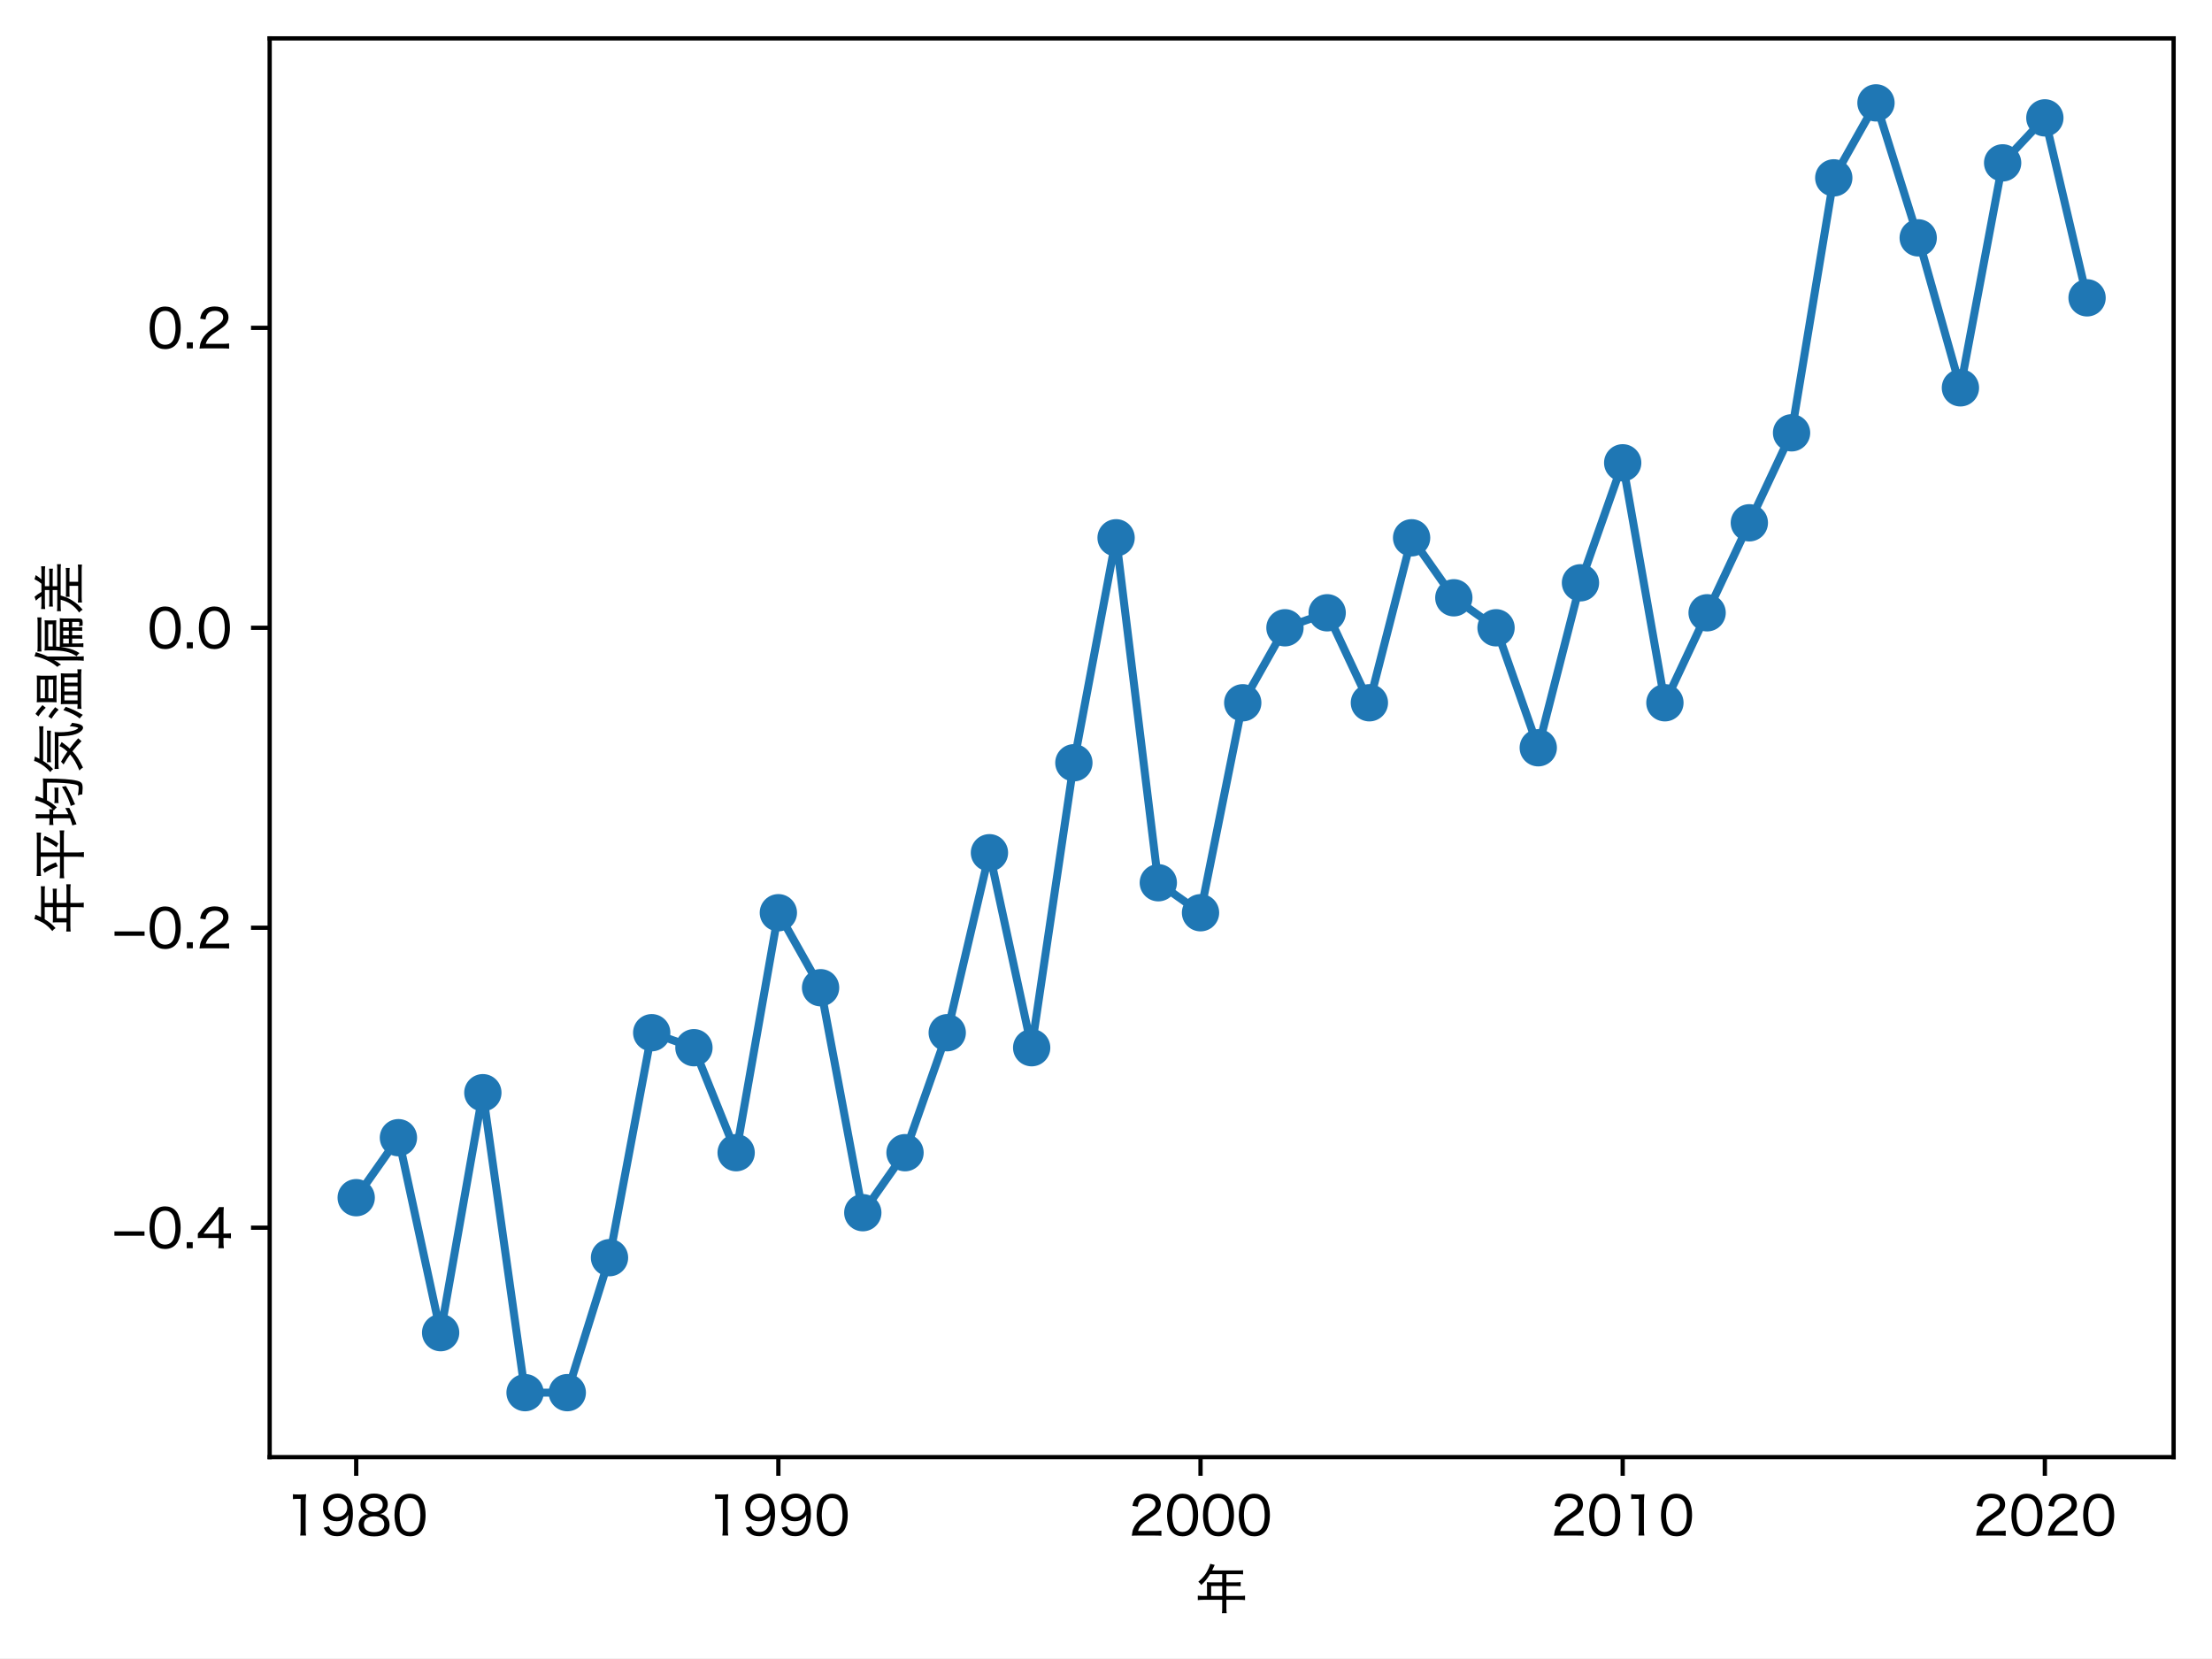
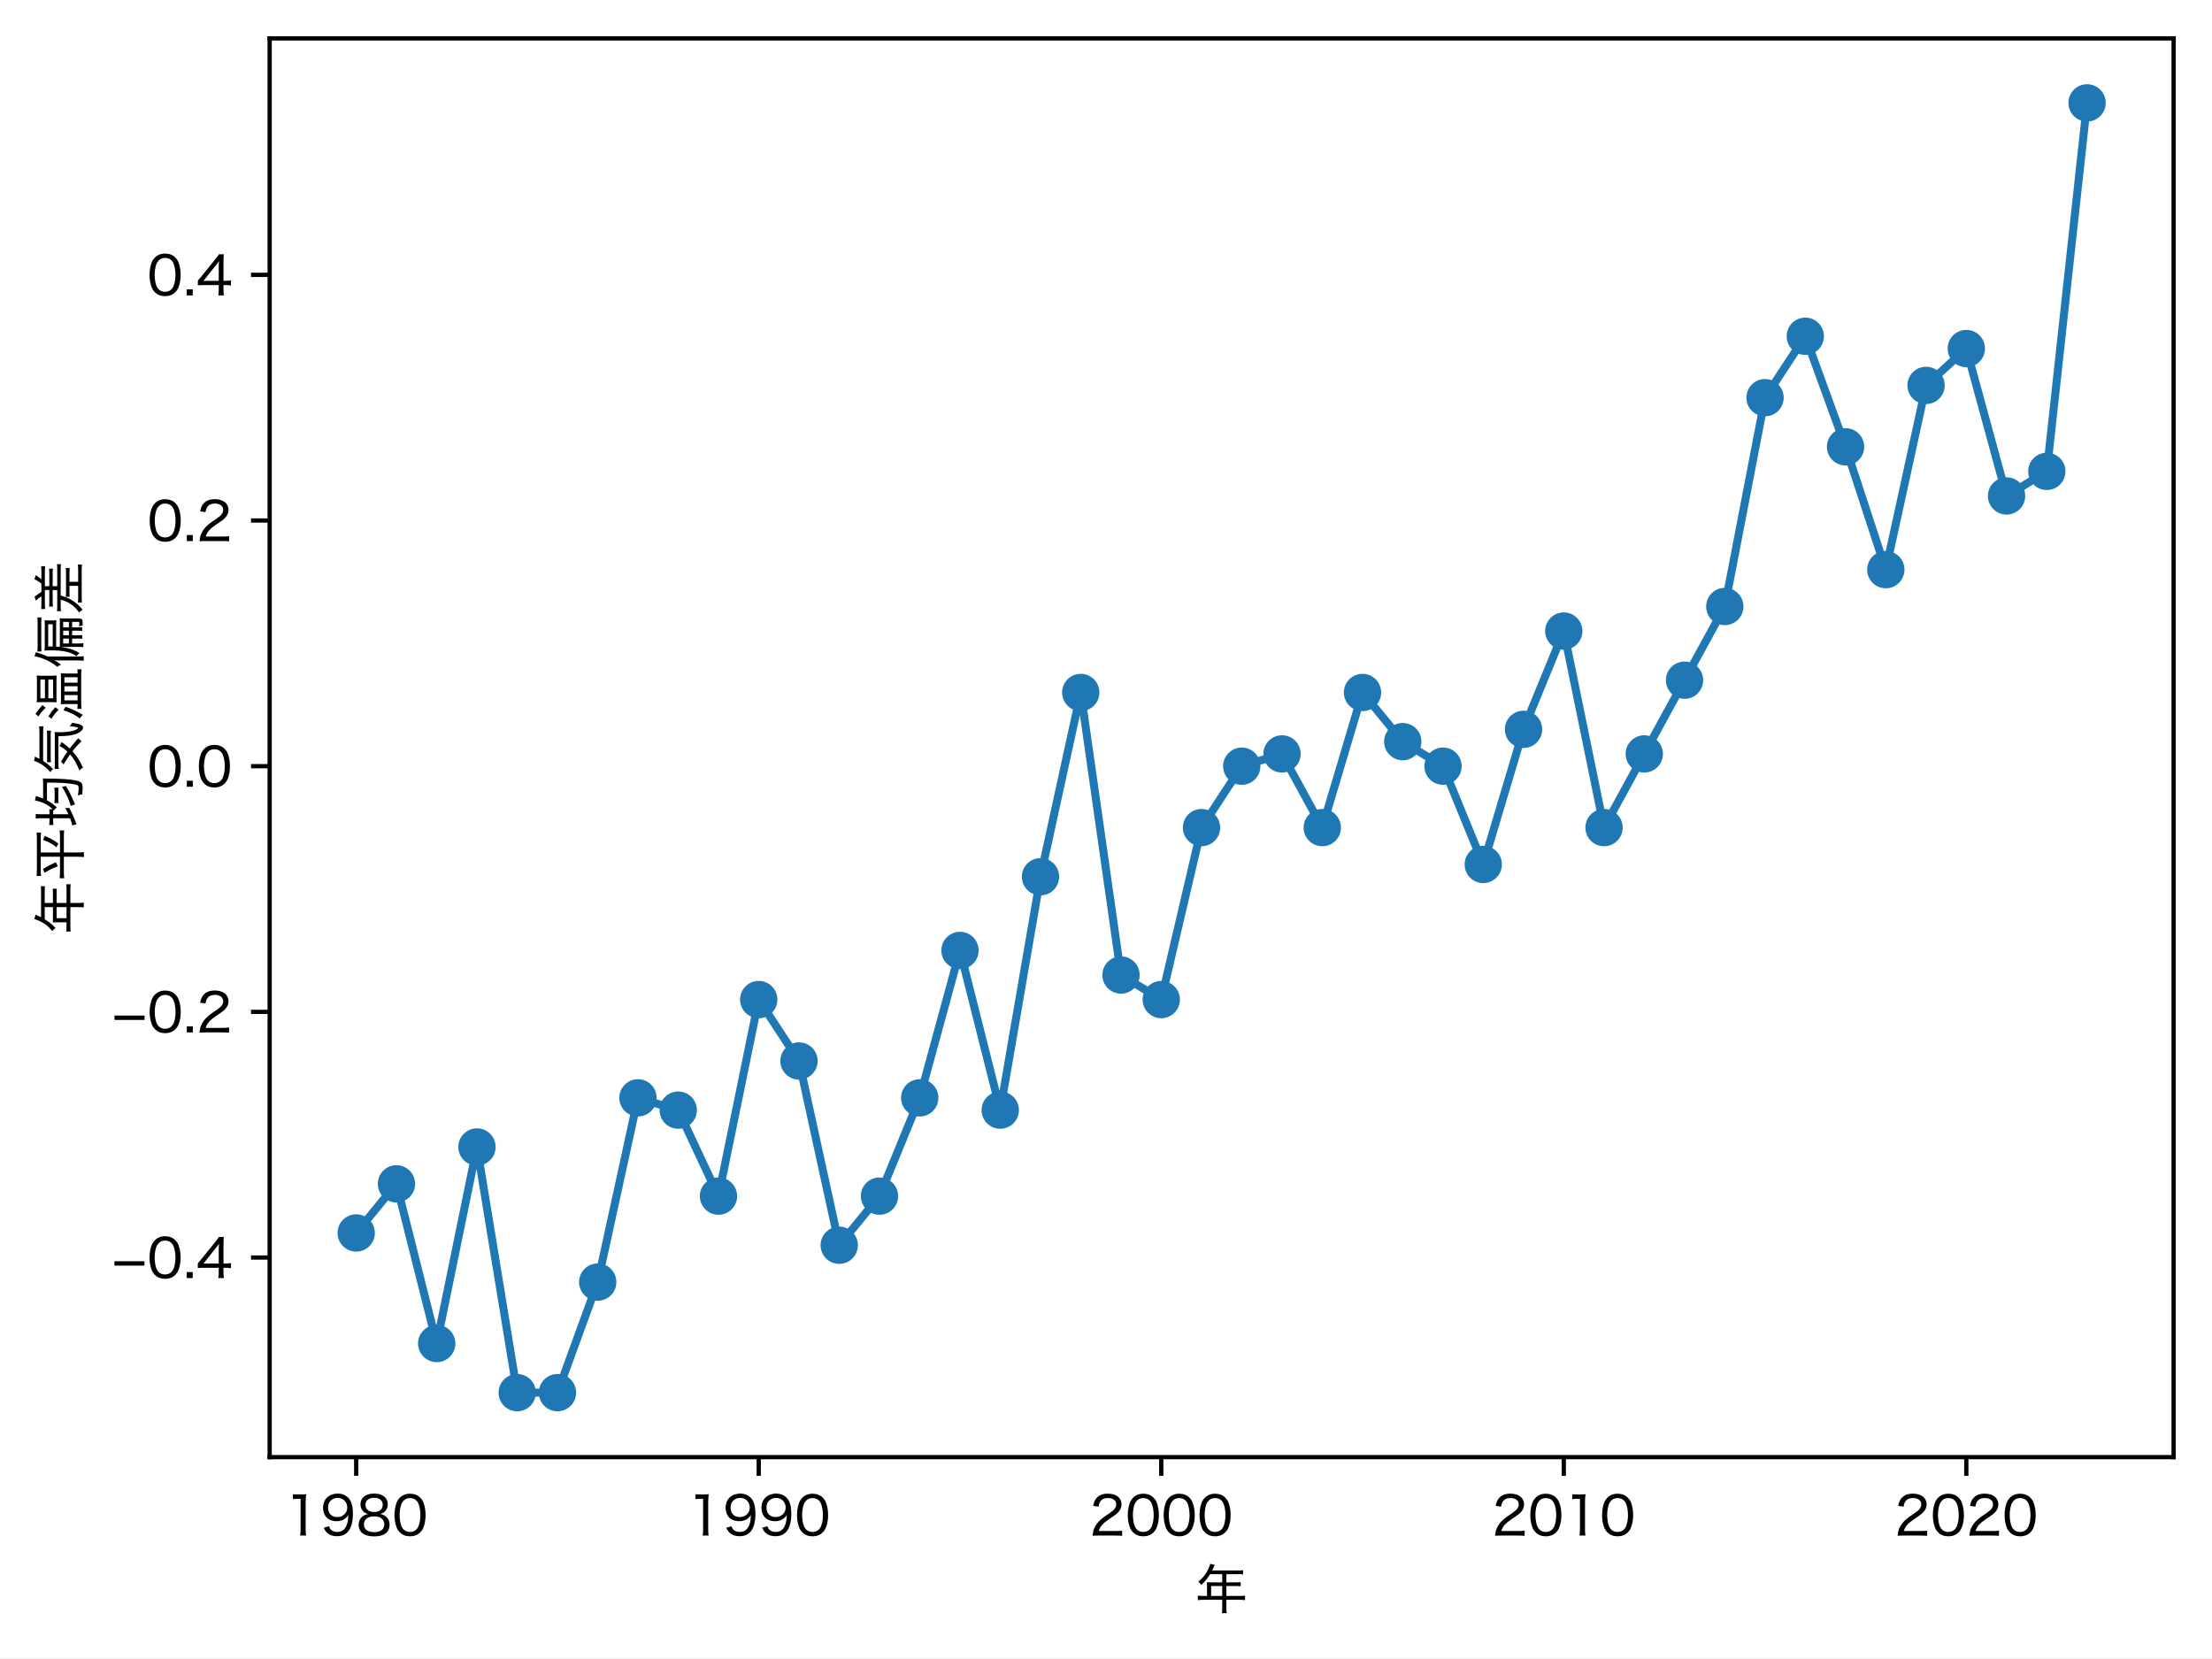
<svg xmlns="http://www.w3.org/2000/svg" xmlns:xlink="http://www.w3.org/1999/xlink" width="414.9pt" height="311.031pt" viewBox="0 0 414.9 311.031" version="1.1">
  <defs>
    <style type="text/css">*{stroke-linejoin: round; stroke-linecap: butt}</style>
  </defs>
  <g id="figure_1">
    <g id="patch_1">
      <path d="M 0 311.031  L 414.9 311.031  L 414.9 0  L 0 0  z " style="fill: #ffffff" />
    </g>
    <g id="axes_1">
      <g id="patch_2">
        <path d="M 50.58 273.312  L 407.7 273.312  L 407.7 7.2  L 50.58 7.2  z " style="fill: #ffffff" />
      </g>
      <g id="matplotlib.axis_1">
        <g id="xtick_1">
          <g id="line2d_1">
            <defs>
-               <path id="m6fa8594591" d="M 0 0  L 0 3.5  " style="stroke: #000000; stroke-width: 0.8" />
-             </defs>
-             <g>
-               <use xlink:href="#m6fa8594591" x="66.812" y="273.312" style="stroke: #000000; stroke-width: 0.8" />
+               <path id="m03da2d4c94" d="M 0 0  L 0 3.5  " style="stroke: #000000; stroke-width: 0.8" />
+             </defs>
+             <g>
+               <use xlink:href="#m03da2d4c94" x="66.812" y="273.312" style="stroke: #000000; stroke-width: 0.8" />
            </g>
          </g>
          <g id="text_1">
-             <g transform="translate(53.35304 288.0214)scale(0.1 -0.1)">
+             <g transform="translate(53.35304 288.0214) scale(0.1 -0.1)">
              <defs>
                <path id="HiraginoSans-W4-31" d="M 1018 4371  C 1222 4397 1389 4410 1606 4410  L 1939 4410  L 1939 755  C 1939 454 1926 237 1888 0  L 2598 0  C 2560 250 2547 448 2547 755  L 2547 3904  C 2547 4256 2566 4582 2605 4966  C 2387 4941 2278 4934 2035 4934  L 1581 4934  C 1325 4934 1197 4941 1018 4966  L 1018 4371  z " transform="scale(0.015625)" />
                <path id="HiraginoSans-W4-39" d="M 410 934  C 582 576 698 422 896 262  C 1178 32 1542 -77 2003 -77  C 2586 -77 3014 102 3341 486  C 3712 928 3910 1664 3910 2624  C 3910 3302 3814 3821 3610 4186  C 3315 4723 2765 5037 2118 5037  C 1030 5037 326 4358 326 3315  C 326 2861 486 2438 768 2157  C 1050 1875 1472 1722 1958 1722  C 2426 1722 2765 1843 3085 2125  C 3213 2240 3270 2310 3366 2483  C 3354 2189 3334 1958 3315 1818  C 3270 1517 3168 1216 3046 1011  C 2816 621 2496 435 2042 435  C 1702 435 1427 538 1254 723  C 1158 826 1114 915 1037 1120  L 410 934  z M 2029 2221  C 1357 2221 928 2662 928 3360  C 928 3706 1030 3981 1248 4192  C 1459 4403 1754 4525 2067 4525  C 2733 4525 3232 4032 3232 3366  C 3232 2707 2720 2221 2029 2221  z " transform="scale(0.015625)" />
                <path id="HiraginoSans-W4-38" d="M 1446 2586  C 1203 2547 1056 2490 851 2355  C 480 2106 294 1754 294 1299  C 294 397 966 -102 2163 -102  C 3347 -102 4006 397 4006 1299  C 4006 1728 3853 2061 3539 2304  C 3322 2470 3136 2547 2867 2586  C 3437 2714 3789 3162 3789 3757  C 3789 4550 3162 5043 2150 5043  C 1146 5043 512 4544 512 3750  C 512 3162 877 2701 1446 2586  z M 2150 4538  C 2784 4538 3187 4211 3187 3699  C 3187 3155 2797 2829 2157 2829  C 1510 2829 1114 3162 1114 3699  C 1114 4211 1523 4538 2150 4538  z M 2157 2304  C 2912 2304 3373 1939 3373 1344  C 3373 749 2925 410 2144 410  C 1376 410 928 749 928 1338  C 928 1939 1389 2304 2157 2304  z " transform="scale(0.015625)" />
                <path id="HiraginoSans-W4-30" d="M 2144 -90  C 2758 -90 3232 141 3565 602  C 3846 998 4019 1696 4019 2464  C 4019 3002 3936 3501 3770 3949  C 3693 4160 3558 4371 3379 4550  C 3078 4858 2650 5024 2157 5024  C 1498 5024 986 4742 666 4205  C 435 3834 288 3142 288 2458  C 288 1939 371 1434 538 986  C 614 768 749 563 928 384  C 1242 70 1651 -90 2144 -90  z M 2144 4499  C 2592 4499 2918 4307 3123 3923  C 3283 3629 3398 3014 3398 2470  C 3398 2022 3341 1619 3213 1235  C 3155 1043 3046 870 2912 730  C 2726 538 2458 435 2150 435  C 1734 435 1414 614 1197 973  C 1024 1261 902 1875 902 2451  C 902 2906 966 3328 1088 3699  C 1139 3866 1235 4026 1370 4173  C 1568 4397 1818 4499 2144 4499  z " transform="scale(0.015625)" />
              </defs>
              <use xlink:href="#HiraginoSans-W4-31" />
              <use xlink:href="#HiraginoSans-W4-39" x="67.3" />
              <use xlink:href="#HiraginoSans-W4-38" x="134.6" />
              <use xlink:href="#HiraginoSans-W4-30" x="201.9" />
            </g>
          </g>
        </g>
        <g id="xtick_2">
          <g id="line2d_2">
            <g>
-               <use xlink:href="#m6fa8594591" x="145.996" y="273.312" style="stroke: #000000; stroke-width: 0.8" />
+               <use xlink:href="#m03da2d4c94" x="142.313" y="273.312" style="stroke: #000000; stroke-width: 0.8" />
            </g>
          </g>
          <g id="text_2">
-             <g transform="translate(132.5371 288.0214)scale(0.1 -0.1)">
+             <g transform="translate(128.8541 288.0214) scale(0.1 -0.1)">
              <use xlink:href="#HiraginoSans-W4-31" />
              <use xlink:href="#HiraginoSans-W4-39" x="67.3" />
              <use xlink:href="#HiraginoSans-W4-39" x="134.6" />
              <use xlink:href="#HiraginoSans-W4-30" x="201.9" />
            </g>
          </g>
        </g>
        <g id="xtick_3">
          <g id="line2d_3">
            <g>
-               <use xlink:href="#m6fa8594591" x="225.18" y="273.312" style="stroke: #000000; stroke-width: 0.8" />
+               <use xlink:href="#m03da2d4c94" x="217.815" y="273.312" style="stroke: #000000; stroke-width: 0.8" />
            </g>
          </g>
          <g id="text_3">
-             <g transform="translate(211.7211 288.0214)scale(0.1 -0.1)">
+             <g transform="translate(204.3552 288.0214) scale(0.1 -0.1)">
              <defs>
                <path id="HiraginoSans-W4-32" d="M 3078 0  C 3424 0 3642 -6 3917 -32  L 3917 589  C 3693 557 3430 544 3091 544  L 1114 544  C 1280 1114 1606 1478 2451 2042  C 3181 2528 3341 2656 3546 2912  C 3738 3142 3846 3443 3846 3744  C 3846 4525 3200 5030 2202 5030  C 1613 5030 1158 4858 858 4518  C 640 4269 531 4026 442 3565  L 1088 3469  C 1139 3782 1190 3936 1306 4102  C 1491 4371 1792 4506 2208 4506  C 2816 4506 3206 4211 3206 3744  C 3206 3360 2995 3085 2387 2675  C 1754 2246 1600 2138 1389 1952  C 979 1594 710 1229 544 806  C 448 563 429 461 365 -26  C 576 -6 678 0 1107 0  L 3078 0  z " transform="scale(0.015625)" />
              </defs>
              <use xlink:href="#HiraginoSans-W4-32" />
              <use xlink:href="#HiraginoSans-W4-30" x="67.3" />
              <use xlink:href="#HiraginoSans-W4-30" x="134.6" />
              <use xlink:href="#HiraginoSans-W4-30" x="201.9" />
            </g>
          </g>
        </g>
        <g id="xtick_4">
          <g id="line2d_4">
            <g>
-               <use xlink:href="#m6fa8594591" x="304.365" y="273.312" style="stroke: #000000; stroke-width: 0.8" />
+               <use xlink:href="#m03da2d4c94" x="293.316" y="273.312" style="stroke: #000000; stroke-width: 0.8" />
            </g>
          </g>
          <g id="text_4">
-             <g transform="translate(290.9051 288.0214)scale(0.1 -0.1)">
+             <g transform="translate(279.8562 288.0214) scale(0.1 -0.1)">
              <use xlink:href="#HiraginoSans-W4-32" />
              <use xlink:href="#HiraginoSans-W4-30" x="67.3" />
              <use xlink:href="#HiraginoSans-W4-31" x="134.6" />
              <use xlink:href="#HiraginoSans-W4-30" x="201.9" />
            </g>
          </g>
        </g>
        <g id="xtick_5">
          <g id="line2d_5">
            <g>
-               <use xlink:href="#m6fa8594591" x="383.549" y="273.312" style="stroke: #000000; stroke-width: 0.8" />
+               <use xlink:href="#m03da2d4c94" x="368.817" y="273.312" style="stroke: #000000; stroke-width: 0.8" />
            </g>
          </g>
          <g id="text_5">
-             <g transform="translate(370.0892 288.0214)scale(0.1 -0.1)">
+             <g transform="translate(355.3573 288.0214) scale(0.1 -0.1)">
              <use xlink:href="#HiraginoSans-W4-32" />
              <use xlink:href="#HiraginoSans-W4-30" x="67.3" />
              <use xlink:href="#HiraginoSans-W4-32" x="134.6" />
              <use xlink:href="#HiraginoSans-W4-30" x="201.9" />
            </g>
          </g>
        </g>
        <g id="text_6">
-           <g transform="translate(224.1397 301.7808)scale(0.1 -0.1)">
+           <g transform="translate(224.1397 301.7808) scale(0.1 -0.1)">
            <defs>
              <path id="HiraginoSans-W4-5e74" d="M 1446 1555  L 1005 1555  C 723 1555 531 1568 339 1594  L 339 1056  C 544 1082 730 1094 1005 1094  L 3270 1094  L 3270 115  C 3270 -192 3264 -339 3232 -512  L 3814 -512  C 3782 -339 3770 -179 3770 109  L 3770 1094  L 5344 1094  C 5613 1094 5811 1082 6010 1056  L 6010 1594  C 5818 1568 5632 1555 5344 1555  L 3770 1555  L 3770 2746  L 4902 2746  C 5158 2746 5318 2739 5485 2720  L 5485 3219  C 5312 3194 5165 3187 4890 3187  L 3770 3187  L 3770 4173  L 5178 4173  C 5453 4173 5594 4166 5773 4141  L 5773 4646  C 5606 4621 5459 4614 5178 4614  L 2061 4614  C 2093 4685 2093 4685 2144 4800  C 2246 5024 2246 5024 2285 5101  C 2323 5184 2336 5210 2368 5280  L 1830 5414  C 1798 5280 1754 5139 1670 4947  C 1376 4256 1037 3802 397 3258  C 557 3142 627 3066 749 2874  C 1184 3258 1472 3616 1811 4173  L 3270 4173  L 3270 3187  L 1882 3187  C 1702 3187 1562 3194 1427 3206  C 1440 3085 1446 2970 1446 2829  L 1446 1555  z M 1939 1555  L 1939 2746  L 3270 2746  L 3270 1555  L 1939 1555  z " transform="scale(0.015625)" />
            </defs>
            <use xlink:href="#HiraginoSans-W4-5e74" />
          </g>
        </g>
      </g>
      <g id="matplotlib.axis_2">
        <g id="ytick_1">
          <g id="line2d_6">
            <defs>
-               <path id="m5be0e6d5de" d="M 0 0  L -3.5 0  " style="stroke: #000000; stroke-width: 0.8" />
-             </defs>
-             <g>
-               <use xlink:href="#m5be0e6d5de" x="50.58" y="230.273" style="stroke: #000000; stroke-width: 0.8" />
+               <path id="m798d1dbdf3" d="M 0 0  L -3.5 0  " style="stroke: #000000; stroke-width: 0.8" />
+             </defs>
+             <g>
+               <use xlink:href="#m798d1dbdf3" x="50.58" y="235.872" style="stroke: #000000; stroke-width: 0.8" />
            </g>
          </g>
          <g id="text_7">
-             <g transform="translate(20.95938 234.1274)scale(0.1 -0.1)">
+             <g transform="translate(20.95938 239.7267) scale(0.1 -0.1)">
              <defs>
                <path id="HiraginoSans-W4-2212" d="M 320 1498  L 3930 1498  L 3930 2022  L 320 2022  L 320 1498  z " transform="scale(0.015625)" />
                <path id="HiraginoSans-W4-2e" d="M 442 723  L 442 0  L 1165 0  L 1165 723  L 442 723  z " transform="scale(0.015625)" />
                <path id="HiraginoSans-W4-34" d="M 179 1210  C 403 1229 589 1235 954 1235  L 2688 1235  L 2688 710  C 2688 410 2675 218 2630 0  L 3309 0  C 3270 230 3258 390 3258 704  L 3258 1235  L 3494 1235  C 3763 1235 3910 1222 4154 1190  L 4154 1798  C 3917 1766 3750 1754 3494 1754  L 3258 1754  L 3258 3853  C 3258 4358 3264 4544 3296 4934  L 2701 4934  C 2560 4704 2445 4550 2214 4269  L 621 2298  C 467 2099 326 1939 179 1773  L 179 1210  z M 2688 1747  L 858 1747  L 2259 3514  C 2464 3763 2592 3936 2720 4128  C 2694 3814 2688 3622 2688 3283  L 2688 1747  z " transform="scale(0.015625)" />
              </defs>
              <use xlink:href="#HiraginoSans-W4-2212" />
              <use xlink:href="#HiraginoSans-W4-30" x="66.4" />
              <use xlink:href="#HiraginoSans-W4-2e" x="133.7" />
              <use xlink:href="#HiraginoSans-W4-34" x="158.7" />
            </g>
          </g>
        </g>
        <g id="ytick_2">
          <g id="line2d_7">
            <g>
-               <use xlink:href="#m5be0e6d5de" x="50.58" y="174.012" style="stroke: #000000; stroke-width: 0.8" />
+               <use xlink:href="#m798d1dbdf3" x="50.58" y="189.792" style="stroke: #000000; stroke-width: 0.8" />
            </g>
          </g>
          <g id="text_8">
-             <g transform="translate(20.97969 177.867)scale(0.1 -0.1)">
+             <g transform="translate(20.97969 193.6467) scale(0.1 -0.1)">
              <use xlink:href="#HiraginoSans-W4-2212" />
              <use xlink:href="#HiraginoSans-W4-30" x="66.4" />
              <use xlink:href="#HiraginoSans-W4-2e" x="133.7" />
              <use xlink:href="#HiraginoSans-W4-32" x="158.7" />
            </g>
          </g>
        </g>
        <g id="ytick_3">
          <g id="line2d_8">
            <g>
-               <use xlink:href="#m5be0e6d5de" x="50.58" y="117.752" style="stroke: #000000; stroke-width: 0.8" />
+               <use xlink:href="#m798d1dbdf3" x="50.58" y="143.712" style="stroke: #000000; stroke-width: 0.8" />
            </g>
          </g>
          <g id="text_9">
-             <g transform="translate(27.62031 121.6065)scale(0.1 -0.1)">
+             <g transform="translate(27.62031 147.5667) scale(0.1 -0.1)">
              <use xlink:href="#HiraginoSans-W4-30" />
              <use xlink:href="#HiraginoSans-W4-2e" x="67.3" />
              <use xlink:href="#HiraginoSans-W4-30" x="92.3" />
            </g>
          </g>
        </g>
        <g id="ytick_4">
          <g id="line2d_9">
            <g>
-               <use xlink:href="#m5be0e6d5de" x="50.58" y="61.491" style="stroke: #000000; stroke-width: 0.8" />
+               <use xlink:href="#m798d1dbdf3" x="50.58" y="97.632" style="stroke: #000000; stroke-width: 0.8" />
            </g>
          </g>
          <g id="text_10">
-             <g transform="translate(27.62031 65.34604)scale(0.1 -0.1)">
+             <g transform="translate(27.62031 101.4867) scale(0.1 -0.1)">
              <use xlink:href="#HiraginoSans-W4-30" />
              <use xlink:href="#HiraginoSans-W4-2e" x="67.3" />
              <use xlink:href="#HiraginoSans-W4-32" x="92.3" />
            </g>
          </g>
        </g>
-         <g id="text_11">
-           <g transform="translate(14.90938 175.256)rotate(-90)scale(0.1 -0.1)">
+         <g id="ytick_5">
+           <g id="line2d_10">
+             <g>
+               <use xlink:href="#m798d1dbdf3" x="50.58" y="51.552" style="stroke: #000000; stroke-width: 0.8" />
+             </g>
+           </g>
+           <g id="text_11">
+             <g transform="translate(27.6 55.40669) scale(0.1 -0.1)">
+               <use xlink:href="#HiraginoSans-W4-30" />
+               <use xlink:href="#HiraginoSans-W4-2e" x="67.3" />
+               <use xlink:href="#HiraginoSans-W4-34" x="92.3" />
+             </g>
+           </g>
+         </g>
+         <g id="text_12">
+           <g transform="translate(14.90938 175.256) rotate(-90) scale(0.1 -0.1)">
            <defs>
              <path id="HiraginoSans-W4-5e73" d="M 2918 4653  L 2918 2342  L 1056 2342  C 717 2342 525 2355 333 2387  L 333 1830  C 525 1862 749 1875 1069 1875  L 2918 1875  L 2918 198  C 2918 -58 2906 -294 2874 -531  L 3475 -531  C 3443 -288 3430 -38 3430 198  L 3430 1875  L 5350 1875  C 5683 1875 5907 1862 6080 1830  L 6080 2387  C 5901 2355 5690 2342 5370 2342  L 3430 2342  L 3430 4653  L 5114 4653  C 5408 4653 5606 4640 5818 4614  L 5818 5152  C 5626 5126 5421 5114 5107 5114  L 1331 5114  C 1011 5114 806 5126 614 5152  L 614 4614  C 826 4640 1030 4653 1318 4653  L 2918 4653  z M 992 4179  C 1331 3654 1523 3277 1766 2598  L 2246 2842  C 1984 3462 1786 3840 1427 4390  L 992 4179  z M 4941 4384  C 4685 3674 4486 3309 4058 2765  L 4506 2534  C 4928 3117 5133 3482 5408 4166  L 4941 4384  z " transform="scale(0.015625)" />
              <path id="HiraginoSans-W4-5747" d="M 1139 3603  L 883 3603  C 621 3603 493 3610 333 3642  L 333 3123  C 486 3155 621 3162 883 3162  L 1139 3162  L 1139 1133  C 768 992 435 883 282 864  L 416 352  C 518 397 704 474 909 550  C 1542 800 1824 928 2381 1222  L 2362 1709  C 2022 1517 1901 1459 1619 1331  L 1619 3162  L 1722 3162  C 1920 3162 1997 3162 2144 3149  L 2067 3072  C 2227 2976 2266 2938 2438 2720  C 2816 3123 3059 3462 3290 3904  L 5414 3904  C 5414 3744 5421 3616 5421 3533  C 5421 2406 5344 1286 5222 646  C 5133 192 5056 96 4755 96  C 4570 96 4192 141 3872 192  C 3962 -26 3994 -141 4006 -333  C 4365 -365 4563 -378 4730 -378  C 5344 -378 5504 -256 5645 320  C 5811 992 5901 2266 5901 3872  C 5901 4141 5907 4256 5926 4390  C 5811 4378 5811 4378 5350 4365  L 3501 4365  C 3590 4582 3674 4806 3738 5005  C 3776 5126 3789 5158 3814 5222  L 3283 5350  C 3232 5043 3155 4787 3008 4416  C 2803 3936 2586 3597 2221 3219  L 2221 3635  C 2099 3610 1984 3603 1734 3603  L 1619 3603  L 1619 4627  C 1619 4915 1626 5050 1658 5254  L 1101 5254  C 1126 5050 1139 4890 1139 4614  L 1139 3603  z M 4909 2099  C 4275 1696 3699 1414 2989 1158  C 2848 1107 2739 1075 2618 1056  L 2810 525  C 2867 563 2918 582 2989 614  C 3955 1037 4358 1235 5005 1626  L 4909 2099  z M 2957 2502  C 3110 2534 3251 2541 3507 2541  L 4301 2541  C 4525 2541 4685 2534 4813 2515  L 4813 3021  C 4678 2995 4538 2982 4294 2982  L 3507 2982  C 3245 2982 3123 2989 2957 3021  L 2957 2502  z " transform="scale(0.015625)" />
              <path id="HiraginoSans-W4-6c17" d="M 4979 4365  C 5382 4365 5645 4352 5779 4320  L 5779 4851  C 5562 4819 5344 4806 4979 4806  L 1869 4806  C 1939 4934 1971 5005 2035 5133  C 2093 5254 2106 5274 2144 5350  L 1613 5453  C 1594 5331 1562 5229 1485 5069  C 1190 4448 826 3974 275 3501  C 467 3379 570 3283 627 3162  C 1043 3546 1318 3872 1619 4365  L 4979 4365  z M 4339 154  C 3910 544 3629 781 3110 1171  C 3328 1408 3456 1562 3629 1798  C 3782 2010 3782 2010 3885 2138  L 3392 2400  C 3309 2150 3085 1824 2733 1453  C 2259 1779 2029 1926 1530 2214  L 1197 1907  C 1760 1574 2022 1408 2400 1126  C 1875 666 1382 378 467 6  C 653 -154 717 -230 826 -422  C 1760 32 2214 326 2778 845  C 3354 390 3597 166 3987 -243  L 4339 154  z M 4589 2528  C 4602 1510 4672 928 4845 442  C 5024 -64 5338 -429 5600 -429  C 5914 -429 6093 -26 6195 890  C 6035 960 5933 1037 5786 1184  C 5754 646 5651 154 5574 154  C 5504 154 5370 384 5280 640  C 5139 1069 5062 1683 5062 2432  C 5062 2650 5069 2797 5088 2989  C 4902 2970 4755 2963 4358 2963  L 1242 2963  C 979 2963 813 2976 659 2995  L 659 2490  C 851 2515 1037 2528 1338 2528  L 4589 2528  z M 1466 3424  C 1626 3450 1798 3456 2067 3456  L 4614 3456  C 4915 3456 5088 3450 5254 3424  L 5254 3917  C 5120 3898 4928 3885 4614 3885  L 1997 3885  C 1754 3885 1568 3891 1466 3910  L 1466 3424  z " transform="scale(0.015625)" />
              <path id="HiraginoSans-W4-6e29" d="M 563 4934  C 992 4646 1267 4416 1606 4051  L 1920 4442  C 1536 4806 1306 4992 870 5286  L 563 4934  z M 282 3360  C 717 3091 966 2899 1370 2502  L 1670 2918  C 1274 3258 954 3494 557 3731  L 282 3360  z M 1318 1933  C 1005 1018 653 346 314 -13  L 755 -397  C 800 -314 826 -262 883 -166  C 1229 429 1414 832 1722 1651  L 1318 1933  z M 4877 2765  C 5126 2765 5312 2758 5472 2746  C 5453 2957 5446 3085 5446 3283  L 5446 4595  C 5446 4806 5453 4922 5472 5133  C 5325 5114 5158 5107 4845 5107  L 2880 5107  C 2579 5107 2419 5114 2259 5133  C 2272 4966 2278 4794 2278 4589  L 2278 3302  C 2278 3085 2272 2912 2259 2746  C 2438 2758 2624 2765 2854 2765  L 4877 2765  z M 2739 4691  L 4986 4691  L 4986 4147  L 2739 4147  L 2739 4691  z M 2739 3738  L 4986 3738  L 4986 3162  L 2739 3162  L 2739 3738  z M 5715 230  L 5715 1773  C 5715 1952 5722 2022 5741 2240  C 5568 2227 5466 2221 5152 2221  L 2605 2221  C 2317 2221 2195 2227 2029 2240  C 2042 2080 2048 1946 2048 1747  L 2048 230  L 1882 230  C 1728 230 1619 237 1472 256  L 1472 -243  C 1670 -218 1894 -205 2118 -205  L 5549 -205  C 5786 -205 6086 -224 6214 -243  L 6214 262  C 6080 237 5997 230 5824 230  L 5715 230  z M 2490 1811  L 3123 1811  L 3123 230  L 2490 230  L 2490 1811  z M 3552 1811  L 4186 1811  L 4186 230  L 3552 230  L 3552 1811  z M 4614 1811  L 5267 1811  L 5267 230  L 4614 230  L 4614 1811  z " transform="scale(0.015625)" />
              <path id="HiraginoSans-W4-504f" d="M 3507 883  L 3507 320  C 3507 -13 3501 -179 3475 -326  L 3930 -326  C 3910 -179 3904 -13 3904 320  L 3904 883  L 4454 883  L 4454 326  C 4454 0 4448 -154 4422 -320  L 4877 -320  C 4858 -160 4851 0 4851 326  L 4851 883  L 5510 883  L 5510 179  C 5510 38 5491 13 5382 13  C 5267 13 5165 26 4973 51  C 5030 -102 5043 -186 5056 -371  C 5248 -384 5318 -384 5408 -384  C 5798 -384 5920 -269 5920 90  L 5920 1754  C 5920 2048 5926 2163 5952 2381  C 5786 2355 5760 2355 5318 2355  L 3110 2355  C 2752 2355 2630 2362 2509 2374  C 2528 2592 2541 2739 2547 2803  L 5184 2803  C 5357 2803 5504 2797 5702 2784  C 5690 2950 5683 3078 5683 3283  L 5683 3680  C 5683 3898 5690 4000 5702 4192  C 5536 4173 5363 4166 5094 4166  L 2733 4166  C 2451 4166 2317 4173 2067 4198  C 2086 3955 2093 3814 2093 3469  C 2093 1901 1901 1069 1382 352  C 1536 250 1606 186 1766 0  C 2074 474 2272 998 2413 1709  C 2464 1984 2483 2112 2496 2246  C 2502 2112 2509 1952 2509 1734  L 2509 154  C 2509 -90 2496 -294 2477 -467  L 2957 -467  C 2931 -326 2918 -141 2918 154  L 2918 883  L 3507 883  z M 3507 1274  L 2918 1274  L 2918 1958  L 3507 1958  L 3507 1274  z M 3904 1274  L 3904 1958  L 4454 1958  L 4454 1274  L 3904 1274  z M 4851 1274  L 4851 1958  L 5510 1958  L 5510 1274  L 4851 1274  z M 2560 3757  L 5229 3757  L 5229 3213  L 2554 3213  C 2560 3290 2560 3315 2560 3507  L 2560 3757  z M 883 250  C 883 -64 870 -275 845 -512  L 1382 -512  C 1363 -288 1350 -58 1350 237  L 1350 3808  C 1555 4275 1664 4576 1773 4934  C 1805 5050 1837 5152 1875 5235  L 1382 5402  C 1312 4947 1165 4499 934 3974  C 698 3450 448 3059 109 2662  C 262 2483 282 2445 378 2208  C 653 2573 768 2758 902 3053  C 890 2778 883 2662 883 2330  L 883 250  z M 1958 4557  C 2112 4582 2285 4589 2579 4589  L 5376 4589  C 5690 4589 5894 4582 6048 4557  L 6048 5062  C 5888 5037 5670 5024 5363 5024  L 2630 5024  C 2285 5024 2106 5037 1958 5062  L 1958 4557  z " transform="scale(0.015625)" />
              <path id="HiraginoSans-W4-5dee" d="M 2931 4154  L 2931 3622  L 1517 3622  C 1254 3622 1126 3629 954 3654  L 954 3187  C 1126 3213 1267 3219 1517 3219  L 2931 3219  L 2931 2669  L 1050 2669  C 749 2669 576 2675 397 2701  L 397 2221  C 595 2246 787 2259 1050 2259  L 1773 2259  C 1638 1754 1472 1370 1254 1056  C 954 627 685 358 237 45  C 403 -109 461 -186 570 -378  C 1062 32 1350 352 1658 832  C 1933 1254 2093 1638 2278 2259  L 5382 2259  C 5664 2259 5862 2246 6035 2221  L 6035 2701  C 5869 2675 5696 2669 5382 2669  L 3392 2669  L 3392 3219  L 4941 3219  C 5190 3219 5325 3213 5498 3187  L 5498 3654  C 5325 3629 5197 3622 4941 3622  L 3392 3622  L 3392 4154  L 5133 4154  C 5408 4154 5606 4141 5786 4115  L 5786 4608  C 5606 4582 5421 4570 5133 4570  L 4211 4570  C 4390 4768 4538 4960 4723 5254  L 4224 5402  C 4045 5030 3942 4864 3693 4570  L 2701 4570  C 2522 4890 2342 5146 2125 5395  L 1658 5235  C 1888 5005 2022 4826 2176 4570  L 1299 4570  C 1030 4570 826 4582 653 4608  L 653 4115  C 851 4141 1030 4154 1299 4154  L 2931 4154  z M 3437 1203  L 3437 160  L 2048 160  C 1779 160 1626 166 1440 198  L 1440 -301  C 1638 -275 1837 -262 2125 -262  L 5312 -262  C 5594 -262 5805 -275 5990 -301  L 5990 198  C 5798 173 5613 160 5331 160  L 3923 160  L 3923 1203  L 5005 1203  C 5248 1203 5427 1197 5581 1171  L 5581 1651  C 5414 1626 5274 1619 5005 1619  L 2650 1619  C 2400 1619 2272 1626 2118 1645  L 2118 1178  C 2266 1197 2419 1203 2650 1203  L 3437 1203  z " transform="scale(0.015625)" />
            </defs>
            <use xlink:href="#HiraginoSans-W4-5e74" />
            <use xlink:href="#HiraginoSans-W4-5e73" x="100" />
            <use xlink:href="#HiraginoSans-W4-5747" x="200" />
            <use xlink:href="#HiraginoSans-W4-6c17" x="300" />
            <use xlink:href="#HiraginoSans-W4-6e29" x="400" />
            <use xlink:href="#HiraginoSans-W4-504f" x="500" />
            <use xlink:href="#HiraginoSans-W4-5dee" x="600" />
          </g>
        </g>
      </g>
-       <g id="line2d_10">
-         <path d="M 66.812 224.647  L 74.731 213.395  L 82.649 249.964  L 90.568 204.956  L 98.486 261.216  L 106.404 261.216  L 114.323 235.899  L 122.241 193.703  L 130.16 196.516  L 138.078 216.208  L 145.996 171.199  L 153.915 185.264  L 161.833 227.46  L 169.752 216.208  L 177.67 193.703  L 185.588 159.947  L 193.507 196.516  L 201.425 143.069  L 209.344 100.874  L 217.262 165.573  L 225.18 171.199  L 233.099 131.817  L 241.017 117.752  L 248.936 114.939  L 256.854 131.817  L 264.773 100.874  L 272.691 112.126  L 280.609 117.752  L 288.528 140.256  L 296.446 109.313  L 304.365 86.809  L 312.283 131.817  L 320.201 114.939  L 328.12 98.061  L 336.038 81.183  L 343.957 33.361  L 351.875 19.296  L 359.793 44.613  L 367.712 72.743  L 375.63 30.548  L 383.549 22.109  L 391.467 55.865  " clip-path="url(#padb1236fc5)" style="fill: none; stroke: #1f77b4; stroke-width: 1.5; stroke-linecap: square" />
+       <g id="line2d_11">
+         <path d="M 66.812 231.264  L 74.363 222.048  L 81.913 252  L 89.463 215.136  L 97.013 261.216  L 104.563 261.216  L 112.113 240.48  L 119.663 205.92  L 127.213 208.224  L 134.763 224.352  L 142.313 187.488  L 149.864 199.008  L 157.414 233.568  L 164.964 224.352  L 172.514 205.92  L 180.064 178.272  L 187.614 208.224  L 195.164 164.448  L 202.714 129.888  L 210.264 182.88  L 217.815 187.488  L 225.365 155.232  L 232.915 143.712  L 240.465 141.408  L 248.015 155.232  L 255.565 129.888  L 263.115 139.104  L 270.665 143.712  L 278.215 162.144  L 285.765 136.8  L 293.316 118.368  L 300.866 155.232  L 308.416 141.408  L 315.966 127.584  L 323.516 113.76  L 331.066 74.592  L 338.616 63.072  L 346.166 83.808  L 353.716 106.848  L 361.267 72.288  L 368.817 65.376  L 376.367 93.024  L 383.917 88.416  L 391.467 19.296  " clip-path="url(#p61af428a7e)" style="fill: none; stroke: #1f77b4; stroke-width: 1.5; stroke-linecap: square" />
        <defs>
-           <path id="ma87c6e7d73" d="M 0 3  C 0.796 3 1.559 2.684 2.121 2.121  C 2.684 1.559 3 0.796 3 0  C 3 -0.796 2.684 -1.559 2.121 -2.121  C 1.559 -2.684 0.796 -3 0 -3  C -0.796 -3 -1.559 -2.684 -2.121 -2.121  C -2.684 -1.559 -3 -0.796 -3 0  C -3 0.796 -2.684 1.559 -2.121 2.121  C -1.559 2.684 -0.796 3 0 3  z " style="stroke: #1f77b4" />
+           <path id="m0e609d21c6" d="M 0 3  C 0.796 3 1.559 2.684 2.121 2.121  C 2.684 1.559 3 0.796 3 0  C 3 -0.796 2.684 -1.559 2.121 -2.121  C 1.559 -2.684 0.796 -3 0 -3  C -0.796 -3 -1.559 -2.684 -2.121 -2.121  C -2.684 -1.559 -3 -0.796 -3 0  C -3 0.796 -2.684 1.559 -2.121 2.121  C -1.559 2.684 -0.796 3 0 3  z " style="stroke: #1f77b4" />
        </defs>
-         <g clip-path="url(#padb1236fc5)">
-           <use xlink:href="#ma87c6e7d73" x="66.812" y="224.647" style="fill: #1f77b4; stroke: #1f77b4" />
-           <use xlink:href="#ma87c6e7d73" x="74.731" y="213.395" style="fill: #1f77b4; stroke: #1f77b4" />
-           <use xlink:href="#ma87c6e7d73" x="82.649" y="249.964" style="fill: #1f77b4; stroke: #1f77b4" />
-           <use xlink:href="#ma87c6e7d73" x="90.568" y="204.956" style="fill: #1f77b4; stroke: #1f77b4" />
-           <use xlink:href="#ma87c6e7d73" x="98.486" y="261.216" style="fill: #1f77b4; stroke: #1f77b4" />
-           <use xlink:href="#ma87c6e7d73" x="106.404" y="261.216" style="fill: #1f77b4; stroke: #1f77b4" />
-           <use xlink:href="#ma87c6e7d73" x="114.323" y="235.899" style="fill: #1f77b4; stroke: #1f77b4" />
-           <use xlink:href="#ma87c6e7d73" x="122.241" y="193.703" style="fill: #1f77b4; stroke: #1f77b4" />
-           <use xlink:href="#ma87c6e7d73" x="130.16" y="196.516" style="fill: #1f77b4; stroke: #1f77b4" />
-           <use xlink:href="#ma87c6e7d73" x="138.078" y="216.208" style="fill: #1f77b4; stroke: #1f77b4" />
-           <use xlink:href="#ma87c6e7d73" x="145.996" y="171.199" style="fill: #1f77b4; stroke: #1f77b4" />
-           <use xlink:href="#ma87c6e7d73" x="153.915" y="185.264" style="fill: #1f77b4; stroke: #1f77b4" />
-           <use xlink:href="#ma87c6e7d73" x="161.833" y="227.46" style="fill: #1f77b4; stroke: #1f77b4" />
-           <use xlink:href="#ma87c6e7d73" x="169.752" y="216.208" style="fill: #1f77b4; stroke: #1f77b4" />
-           <use xlink:href="#ma87c6e7d73" x="177.67" y="193.703" style="fill: #1f77b4; stroke: #1f77b4" />
-           <use xlink:href="#ma87c6e7d73" x="185.588" y="159.947" style="fill: #1f77b4; stroke: #1f77b4" />
-           <use xlink:href="#ma87c6e7d73" x="193.507" y="196.516" style="fill: #1f77b4; stroke: #1f77b4" />
-           <use xlink:href="#ma87c6e7d73" x="201.425" y="143.069" style="fill: #1f77b4; stroke: #1f77b4" />
-           <use xlink:href="#ma87c6e7d73" x="209.344" y="100.874" style="fill: #1f77b4; stroke: #1f77b4" />
-           <use xlink:href="#ma87c6e7d73" x="217.262" y="165.573" style="fill: #1f77b4; stroke: #1f77b4" />
-           <use xlink:href="#ma87c6e7d73" x="225.18" y="171.199" style="fill: #1f77b4; stroke: #1f77b4" />
-           <use xlink:href="#ma87c6e7d73" x="233.099" y="131.817" style="fill: #1f77b4; stroke: #1f77b4" />
-           <use xlink:href="#ma87c6e7d73" x="241.017" y="117.752" style="fill: #1f77b4; stroke: #1f77b4" />
-           <use xlink:href="#ma87c6e7d73" x="248.936" y="114.939" style="fill: #1f77b4; stroke: #1f77b4" />
-           <use xlink:href="#ma87c6e7d73" x="256.854" y="131.817" style="fill: #1f77b4; stroke: #1f77b4" />
-           <use xlink:href="#ma87c6e7d73" x="264.773" y="100.874" style="fill: #1f77b4; stroke: #1f77b4" />
-           <use xlink:href="#ma87c6e7d73" x="272.691" y="112.126" style="fill: #1f77b4; stroke: #1f77b4" />
-           <use xlink:href="#ma87c6e7d73" x="280.609" y="117.752" style="fill: #1f77b4; stroke: #1f77b4" />
-           <use xlink:href="#ma87c6e7d73" x="288.528" y="140.256" style="fill: #1f77b4; stroke: #1f77b4" />
-           <use xlink:href="#ma87c6e7d73" x="296.446" y="109.313" style="fill: #1f77b4; stroke: #1f77b4" />
-           <use xlink:href="#ma87c6e7d73" x="304.365" y="86.809" style="fill: #1f77b4; stroke: #1f77b4" />
-           <use xlink:href="#ma87c6e7d73" x="312.283" y="131.817" style="fill: #1f77b4; stroke: #1f77b4" />
-           <use xlink:href="#ma87c6e7d73" x="320.201" y="114.939" style="fill: #1f77b4; stroke: #1f77b4" />
-           <use xlink:href="#ma87c6e7d73" x="328.12" y="98.061" style="fill: #1f77b4; stroke: #1f77b4" />
-           <use xlink:href="#ma87c6e7d73" x="336.038" y="81.183" style="fill: #1f77b4; stroke: #1f77b4" />
-           <use xlink:href="#ma87c6e7d73" x="343.957" y="33.361" style="fill: #1f77b4; stroke: #1f77b4" />
-           <use xlink:href="#ma87c6e7d73" x="351.875" y="19.296" style="fill: #1f77b4; stroke: #1f77b4" />
-           <use xlink:href="#ma87c6e7d73" x="359.793" y="44.613" style="fill: #1f77b4; stroke: #1f77b4" />
-           <use xlink:href="#ma87c6e7d73" x="367.712" y="72.743" style="fill: #1f77b4; stroke: #1f77b4" />
-           <use xlink:href="#ma87c6e7d73" x="375.63" y="30.548" style="fill: #1f77b4; stroke: #1f77b4" />
-           <use xlink:href="#ma87c6e7d73" x="383.549" y="22.109" style="fill: #1f77b4; stroke: #1f77b4" />
-           <use xlink:href="#ma87c6e7d73" x="391.467" y="55.865" style="fill: #1f77b4; stroke: #1f77b4" />
+         <g clip-path="url(#p61af428a7e)">
+           <use xlink:href="#m0e609d21c6" x="66.812" y="231.264" style="fill: #1f77b4; stroke: #1f77b4" />
+           <use xlink:href="#m0e609d21c6" x="74.363" y="222.048" style="fill: #1f77b4; stroke: #1f77b4" />
+           <use xlink:href="#m0e609d21c6" x="81.913" y="252" style="fill: #1f77b4; stroke: #1f77b4" />
+           <use xlink:href="#m0e609d21c6" x="89.463" y="215.136" style="fill: #1f77b4; stroke: #1f77b4" />
+           <use xlink:href="#m0e609d21c6" x="97.013" y="261.216" style="fill: #1f77b4; stroke: #1f77b4" />
+           <use xlink:href="#m0e609d21c6" x="104.563" y="261.216" style="fill: #1f77b4; stroke: #1f77b4" />
+           <use xlink:href="#m0e609d21c6" x="112.113" y="240.48" style="fill: #1f77b4; stroke: #1f77b4" />
+           <use xlink:href="#m0e609d21c6" x="119.663" y="205.92" style="fill: #1f77b4; stroke: #1f77b4" />
+           <use xlink:href="#m0e609d21c6" x="127.213" y="208.224" style="fill: #1f77b4; stroke: #1f77b4" />
+           <use xlink:href="#m0e609d21c6" x="134.763" y="224.352" style="fill: #1f77b4; stroke: #1f77b4" />
+           <use xlink:href="#m0e609d21c6" x="142.313" y="187.488" style="fill: #1f77b4; stroke: #1f77b4" />
+           <use xlink:href="#m0e609d21c6" x="149.864" y="199.008" style="fill: #1f77b4; stroke: #1f77b4" />
+           <use xlink:href="#m0e609d21c6" x="157.414" y="233.568" style="fill: #1f77b4; stroke: #1f77b4" />
+           <use xlink:href="#m0e609d21c6" x="164.964" y="224.352" style="fill: #1f77b4; stroke: #1f77b4" />
+           <use xlink:href="#m0e609d21c6" x="172.514" y="205.92" style="fill: #1f77b4; stroke: #1f77b4" />
+           <use xlink:href="#m0e609d21c6" x="180.064" y="178.272" style="fill: #1f77b4; stroke: #1f77b4" />
+           <use xlink:href="#m0e609d21c6" x="187.614" y="208.224" style="fill: #1f77b4; stroke: #1f77b4" />
+           <use xlink:href="#m0e609d21c6" x="195.164" y="164.448" style="fill: #1f77b4; stroke: #1f77b4" />
+           <use xlink:href="#m0e609d21c6" x="202.714" y="129.888" style="fill: #1f77b4; stroke: #1f77b4" />
+           <use xlink:href="#m0e609d21c6" x="210.264" y="182.88" style="fill: #1f77b4; stroke: #1f77b4" />
+           <use xlink:href="#m0e609d21c6" x="217.815" y="187.488" style="fill: #1f77b4; stroke: #1f77b4" />
+           <use xlink:href="#m0e609d21c6" x="225.365" y="155.232" style="fill: #1f77b4; stroke: #1f77b4" />
+           <use xlink:href="#m0e609d21c6" x="232.915" y="143.712" style="fill: #1f77b4; stroke: #1f77b4" />
+           <use xlink:href="#m0e609d21c6" x="240.465" y="141.408" style="fill: #1f77b4; stroke: #1f77b4" />
+           <use xlink:href="#m0e609d21c6" x="248.015" y="155.232" style="fill: #1f77b4; stroke: #1f77b4" />
+           <use xlink:href="#m0e609d21c6" x="255.565" y="129.888" style="fill: #1f77b4; stroke: #1f77b4" />
+           <use xlink:href="#m0e609d21c6" x="263.115" y="139.104" style="fill: #1f77b4; stroke: #1f77b4" />
+           <use xlink:href="#m0e609d21c6" x="270.665" y="143.712" style="fill: #1f77b4; stroke: #1f77b4" />
+           <use xlink:href="#m0e609d21c6" x="278.215" y="162.144" style="fill: #1f77b4; stroke: #1f77b4" />
+           <use xlink:href="#m0e609d21c6" x="285.765" y="136.8" style="fill: #1f77b4; stroke: #1f77b4" />
+           <use xlink:href="#m0e609d21c6" x="293.316" y="118.368" style="fill: #1f77b4; stroke: #1f77b4" />
+           <use xlink:href="#m0e609d21c6" x="300.866" y="155.232" style="fill: #1f77b4; stroke: #1f77b4" />
+           <use xlink:href="#m0e609d21c6" x="308.416" y="141.408" style="fill: #1f77b4; stroke: #1f77b4" />
+           <use xlink:href="#m0e609d21c6" x="315.966" y="127.584" style="fill: #1f77b4; stroke: #1f77b4" />
+           <use xlink:href="#m0e609d21c6" x="323.516" y="113.76" style="fill: #1f77b4; stroke: #1f77b4" />
+           <use xlink:href="#m0e609d21c6" x="331.066" y="74.592" style="fill: #1f77b4; stroke: #1f77b4" />
+           <use xlink:href="#m0e609d21c6" x="338.616" y="63.072" style="fill: #1f77b4; stroke: #1f77b4" />
+           <use xlink:href="#m0e609d21c6" x="346.166" y="83.808" style="fill: #1f77b4; stroke: #1f77b4" />
+           <use xlink:href="#m0e609d21c6" x="353.716" y="106.848" style="fill: #1f77b4; stroke: #1f77b4" />
+           <use xlink:href="#m0e609d21c6" x="361.267" y="72.288" style="fill: #1f77b4; stroke: #1f77b4" />
+           <use xlink:href="#m0e609d21c6" x="368.817" y="65.376" style="fill: #1f77b4; stroke: #1f77b4" />
+           <use xlink:href="#m0e609d21c6" x="376.367" y="93.024" style="fill: #1f77b4; stroke: #1f77b4" />
+           <use xlink:href="#m0e609d21c6" x="383.917" y="88.416" style="fill: #1f77b4; stroke: #1f77b4" />
+           <use xlink:href="#m0e609d21c6" x="391.467" y="19.296" style="fill: #1f77b4; stroke: #1f77b4" />
        </g>
      </g>
      <g id="patch_3">
        <path d="M 50.58 273.312  L 50.58 7.2  " style="fill: none; stroke: #000000; stroke-width: 0.8; stroke-linejoin: miter; stroke-linecap: square" />
      </g>
      <g id="patch_4">
        <path d="M 407.7 273.312  L 407.7 7.2  " style="fill: none; stroke: #000000; stroke-width: 0.8; stroke-linejoin: miter; stroke-linecap: square" />
      </g>
      <g id="patch_5">
        <path d="M 50.58 273.312  L 407.7 273.312  " style="fill: none; stroke: #000000; stroke-width: 0.8; stroke-linejoin: miter; stroke-linecap: square" />
      </g>
      <g id="patch_6">
        <path d="M 50.58 7.2  L 407.7 7.2  " style="fill: none; stroke: #000000; stroke-width: 0.8; stroke-linejoin: miter; stroke-linecap: square" />
      </g>
    </g>
  </g>
  <defs>
-     <clipPath id="padb1236fc5">
+     <clipPath id="p61af428a7e">
      <rect x="50.58" y="7.2" width="357.12" height="266.112" />
    </clipPath>
  </defs>
</svg>
